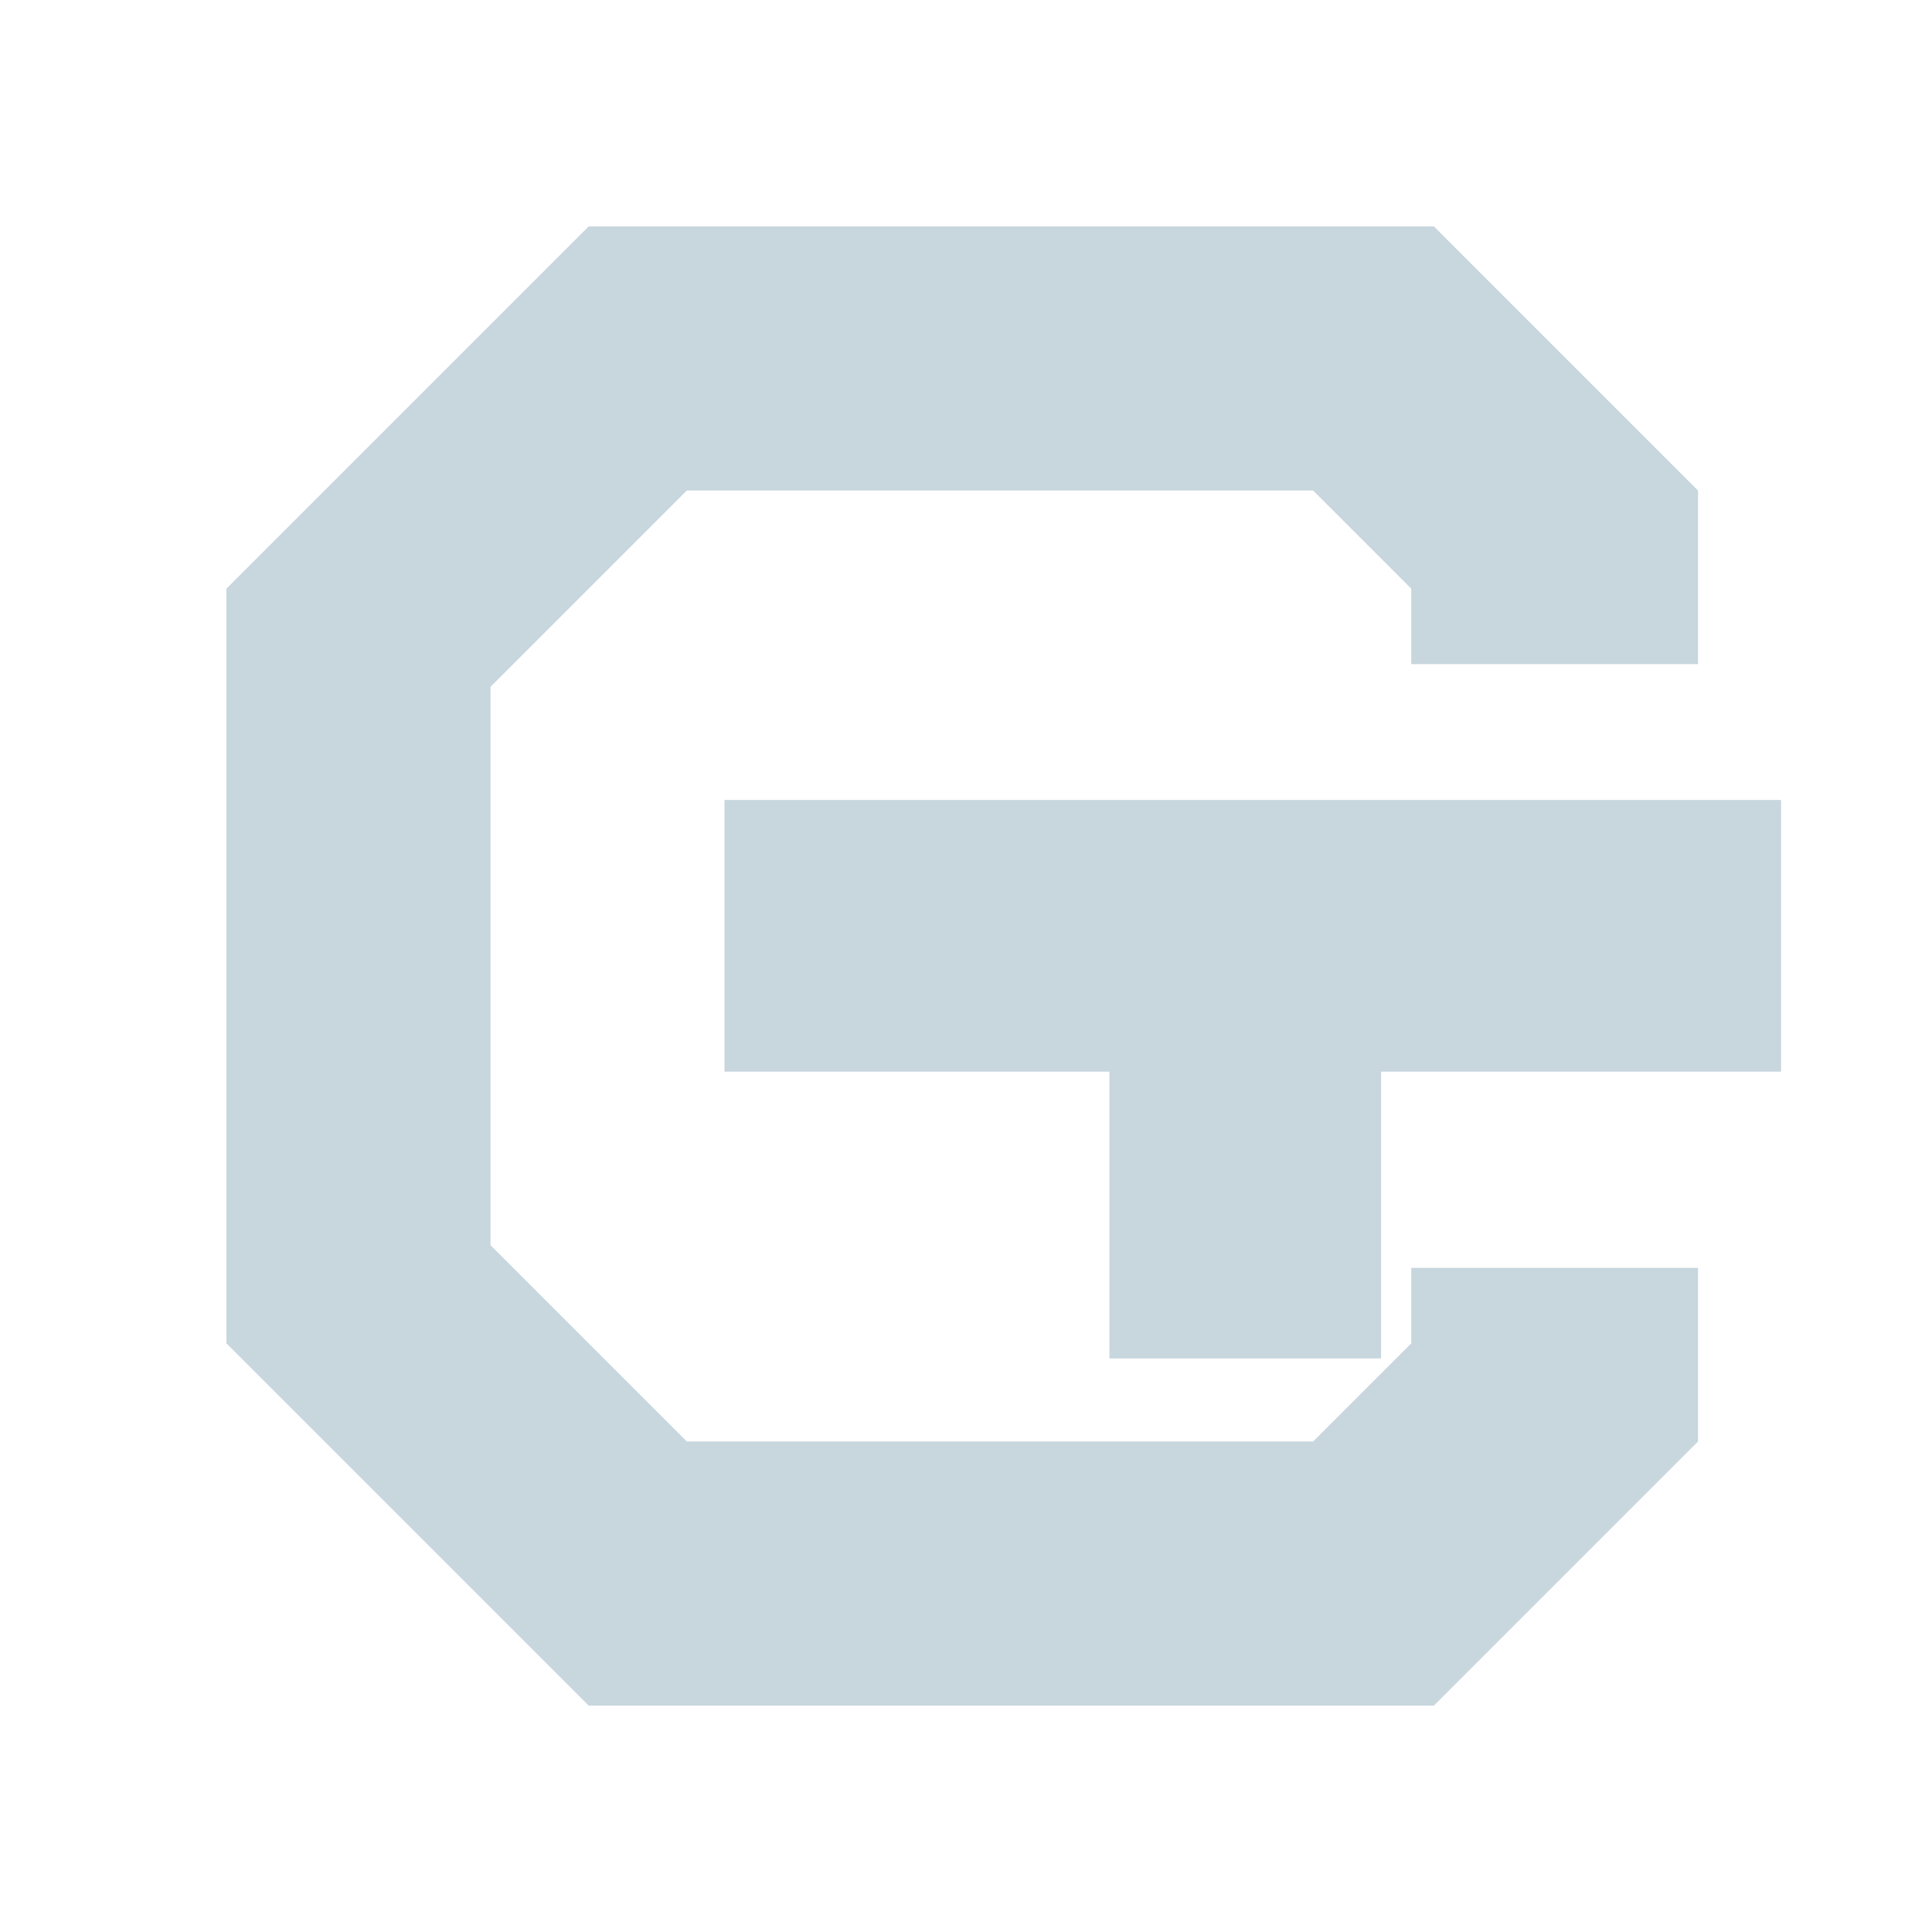
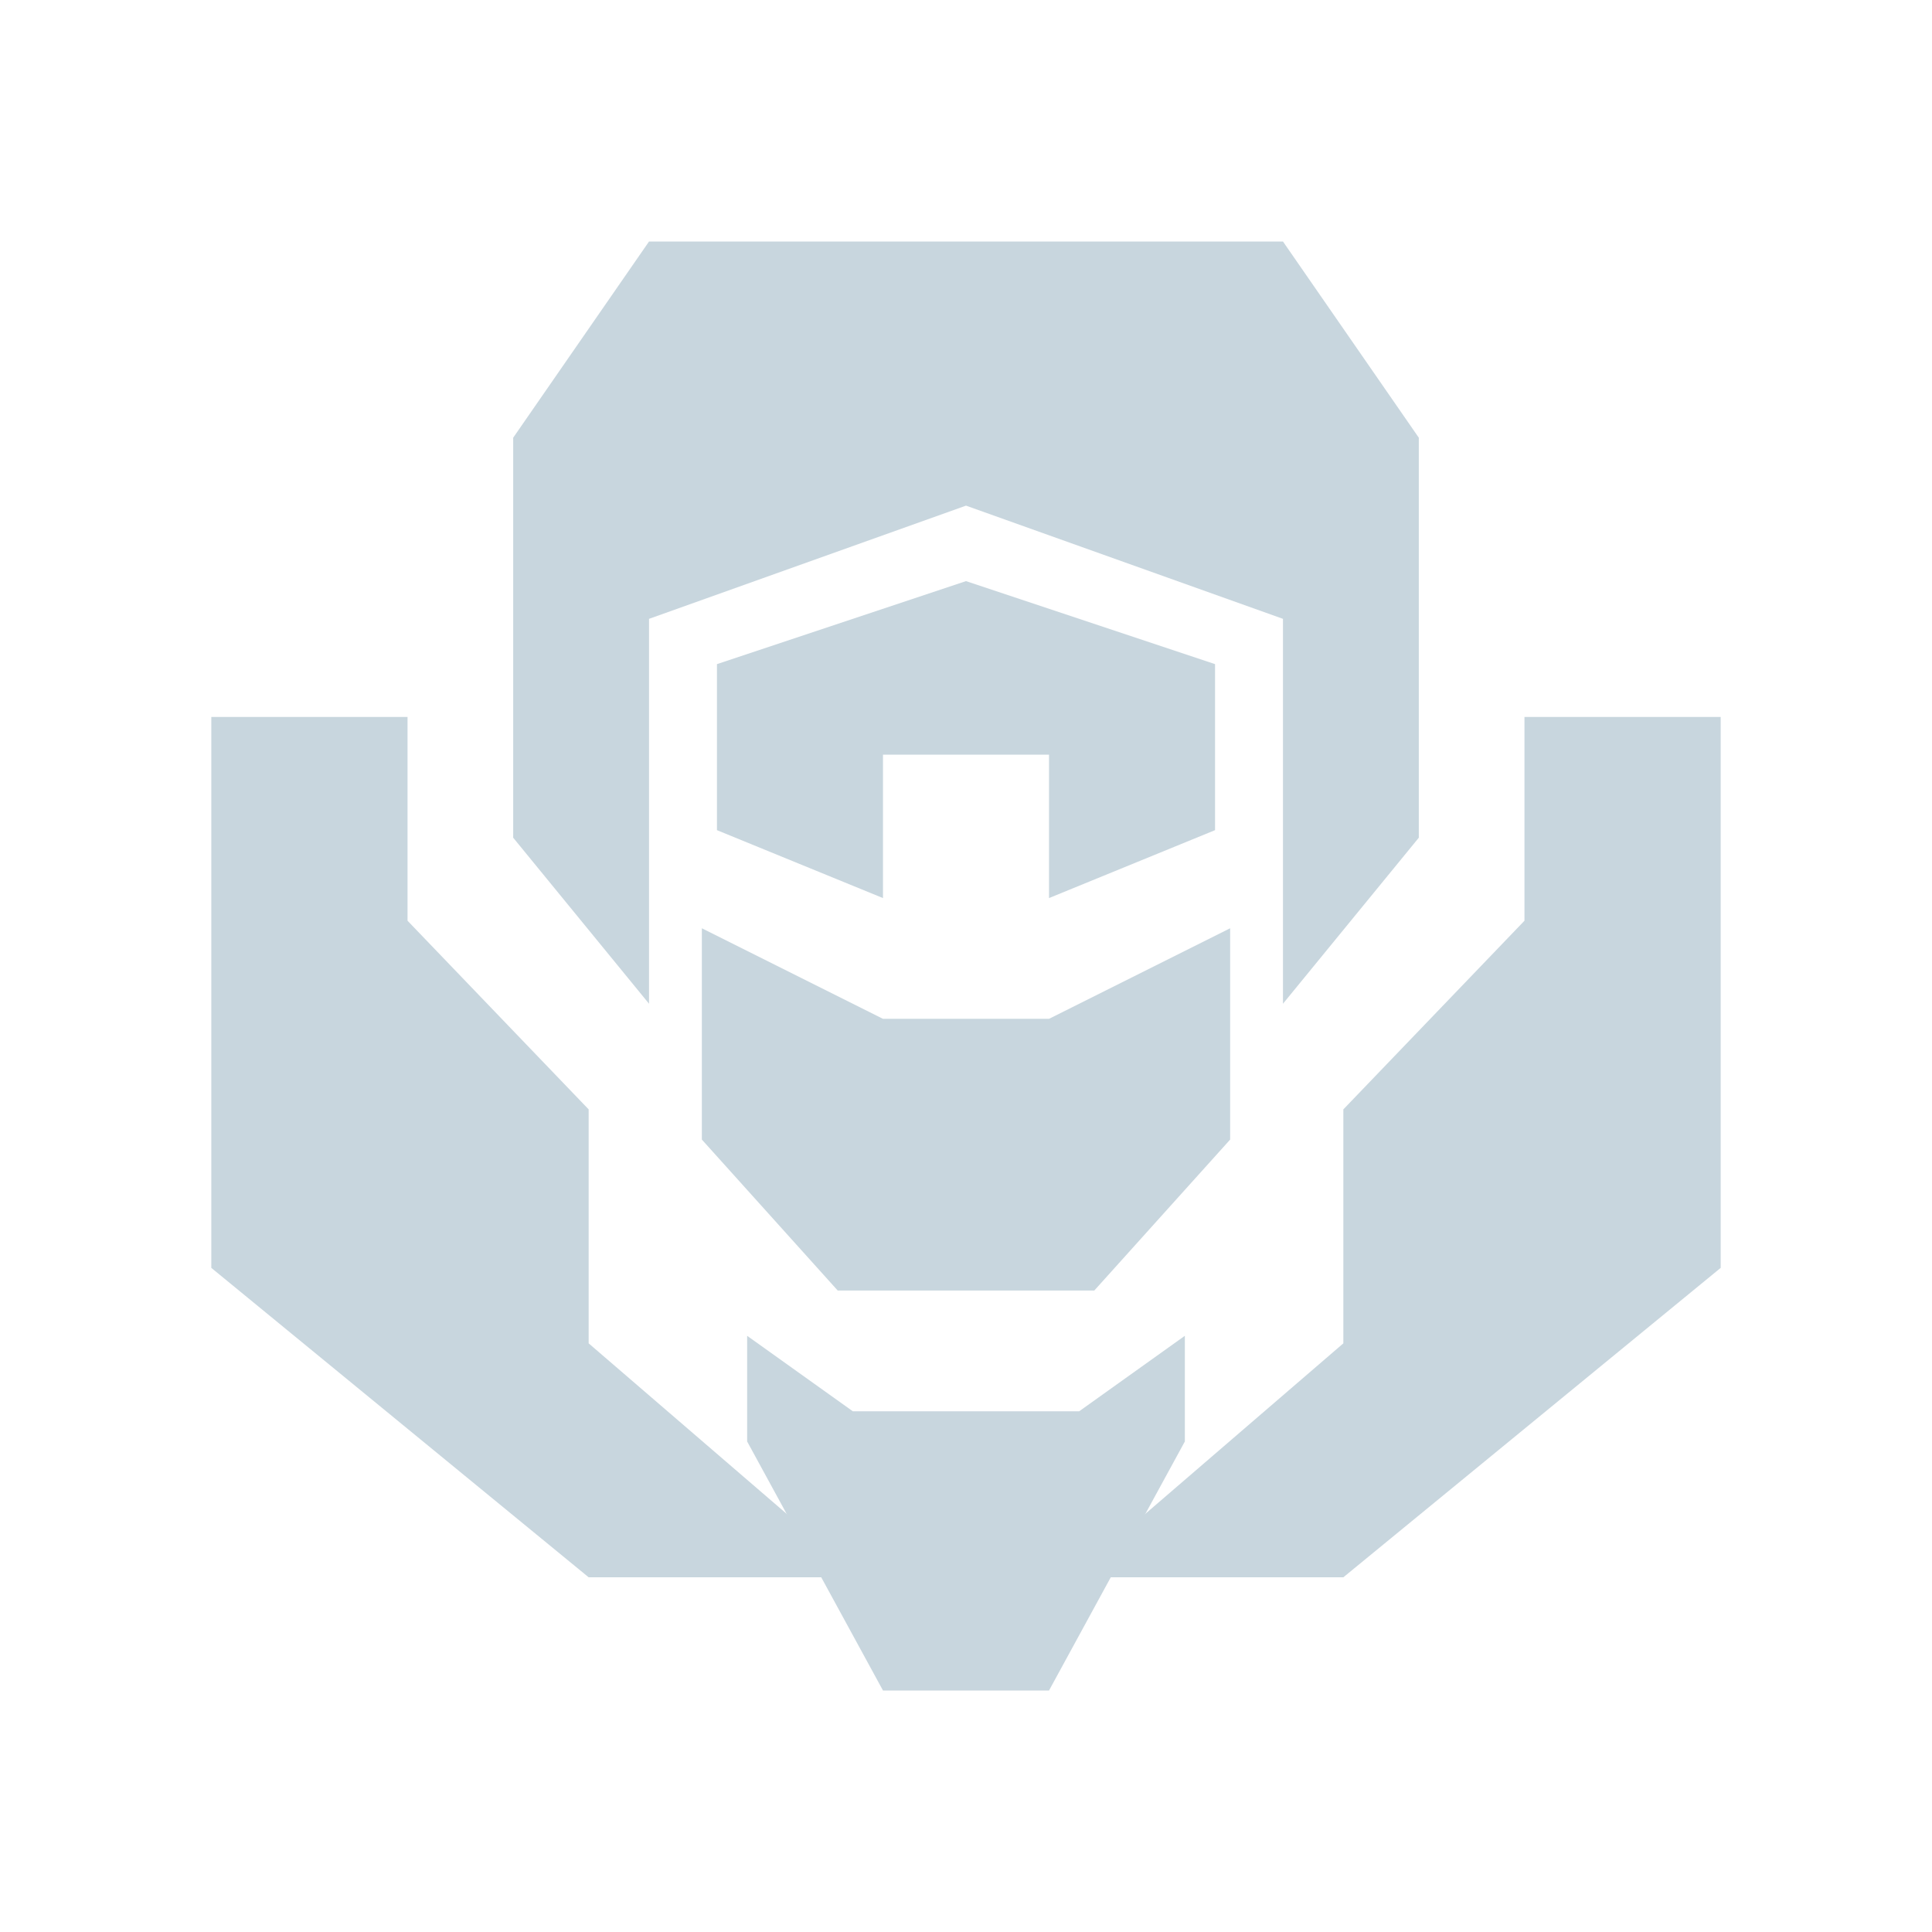
<svg xmlns="http://www.w3.org/2000/svg" width="256" height="256" viewBox="0 0 256 256" role="img" aria-label="CooperTech primary">
  <g color="#C8D6DE">
    <g fill="currentColor">
-       <path d="M78 30H190L225 65V88H187V78L174 65H91L65 91V165L91 191H174L187 178V168H225V191L190 226H78L30 178V78Z" />
-       <path d="M96 106H236V142H183V180H147V142H96Z" />
+       <path d="M86 32H170L188 58V111L170 133V82L128 67L86 82V133L68 111V58Z" />
+       <path d="M95 88L128 77L161 88V110L139 119V100H117V119L95 110Z" />
+       <path d="M93 123L117 135H139L163 123V151L145 171H111L93 151Z" />
+       <path d="M28 95H54V122L78 147V178L114 209H78L28 168Z" />
+       <path d="M228 95H202V122L178 147V178L142 209H178L228 168Z" />
+       <path d="M99 177L113 187H143L157 177V191L139 224H117L99 191Z" />
    </g>
  </g>
</svg>
